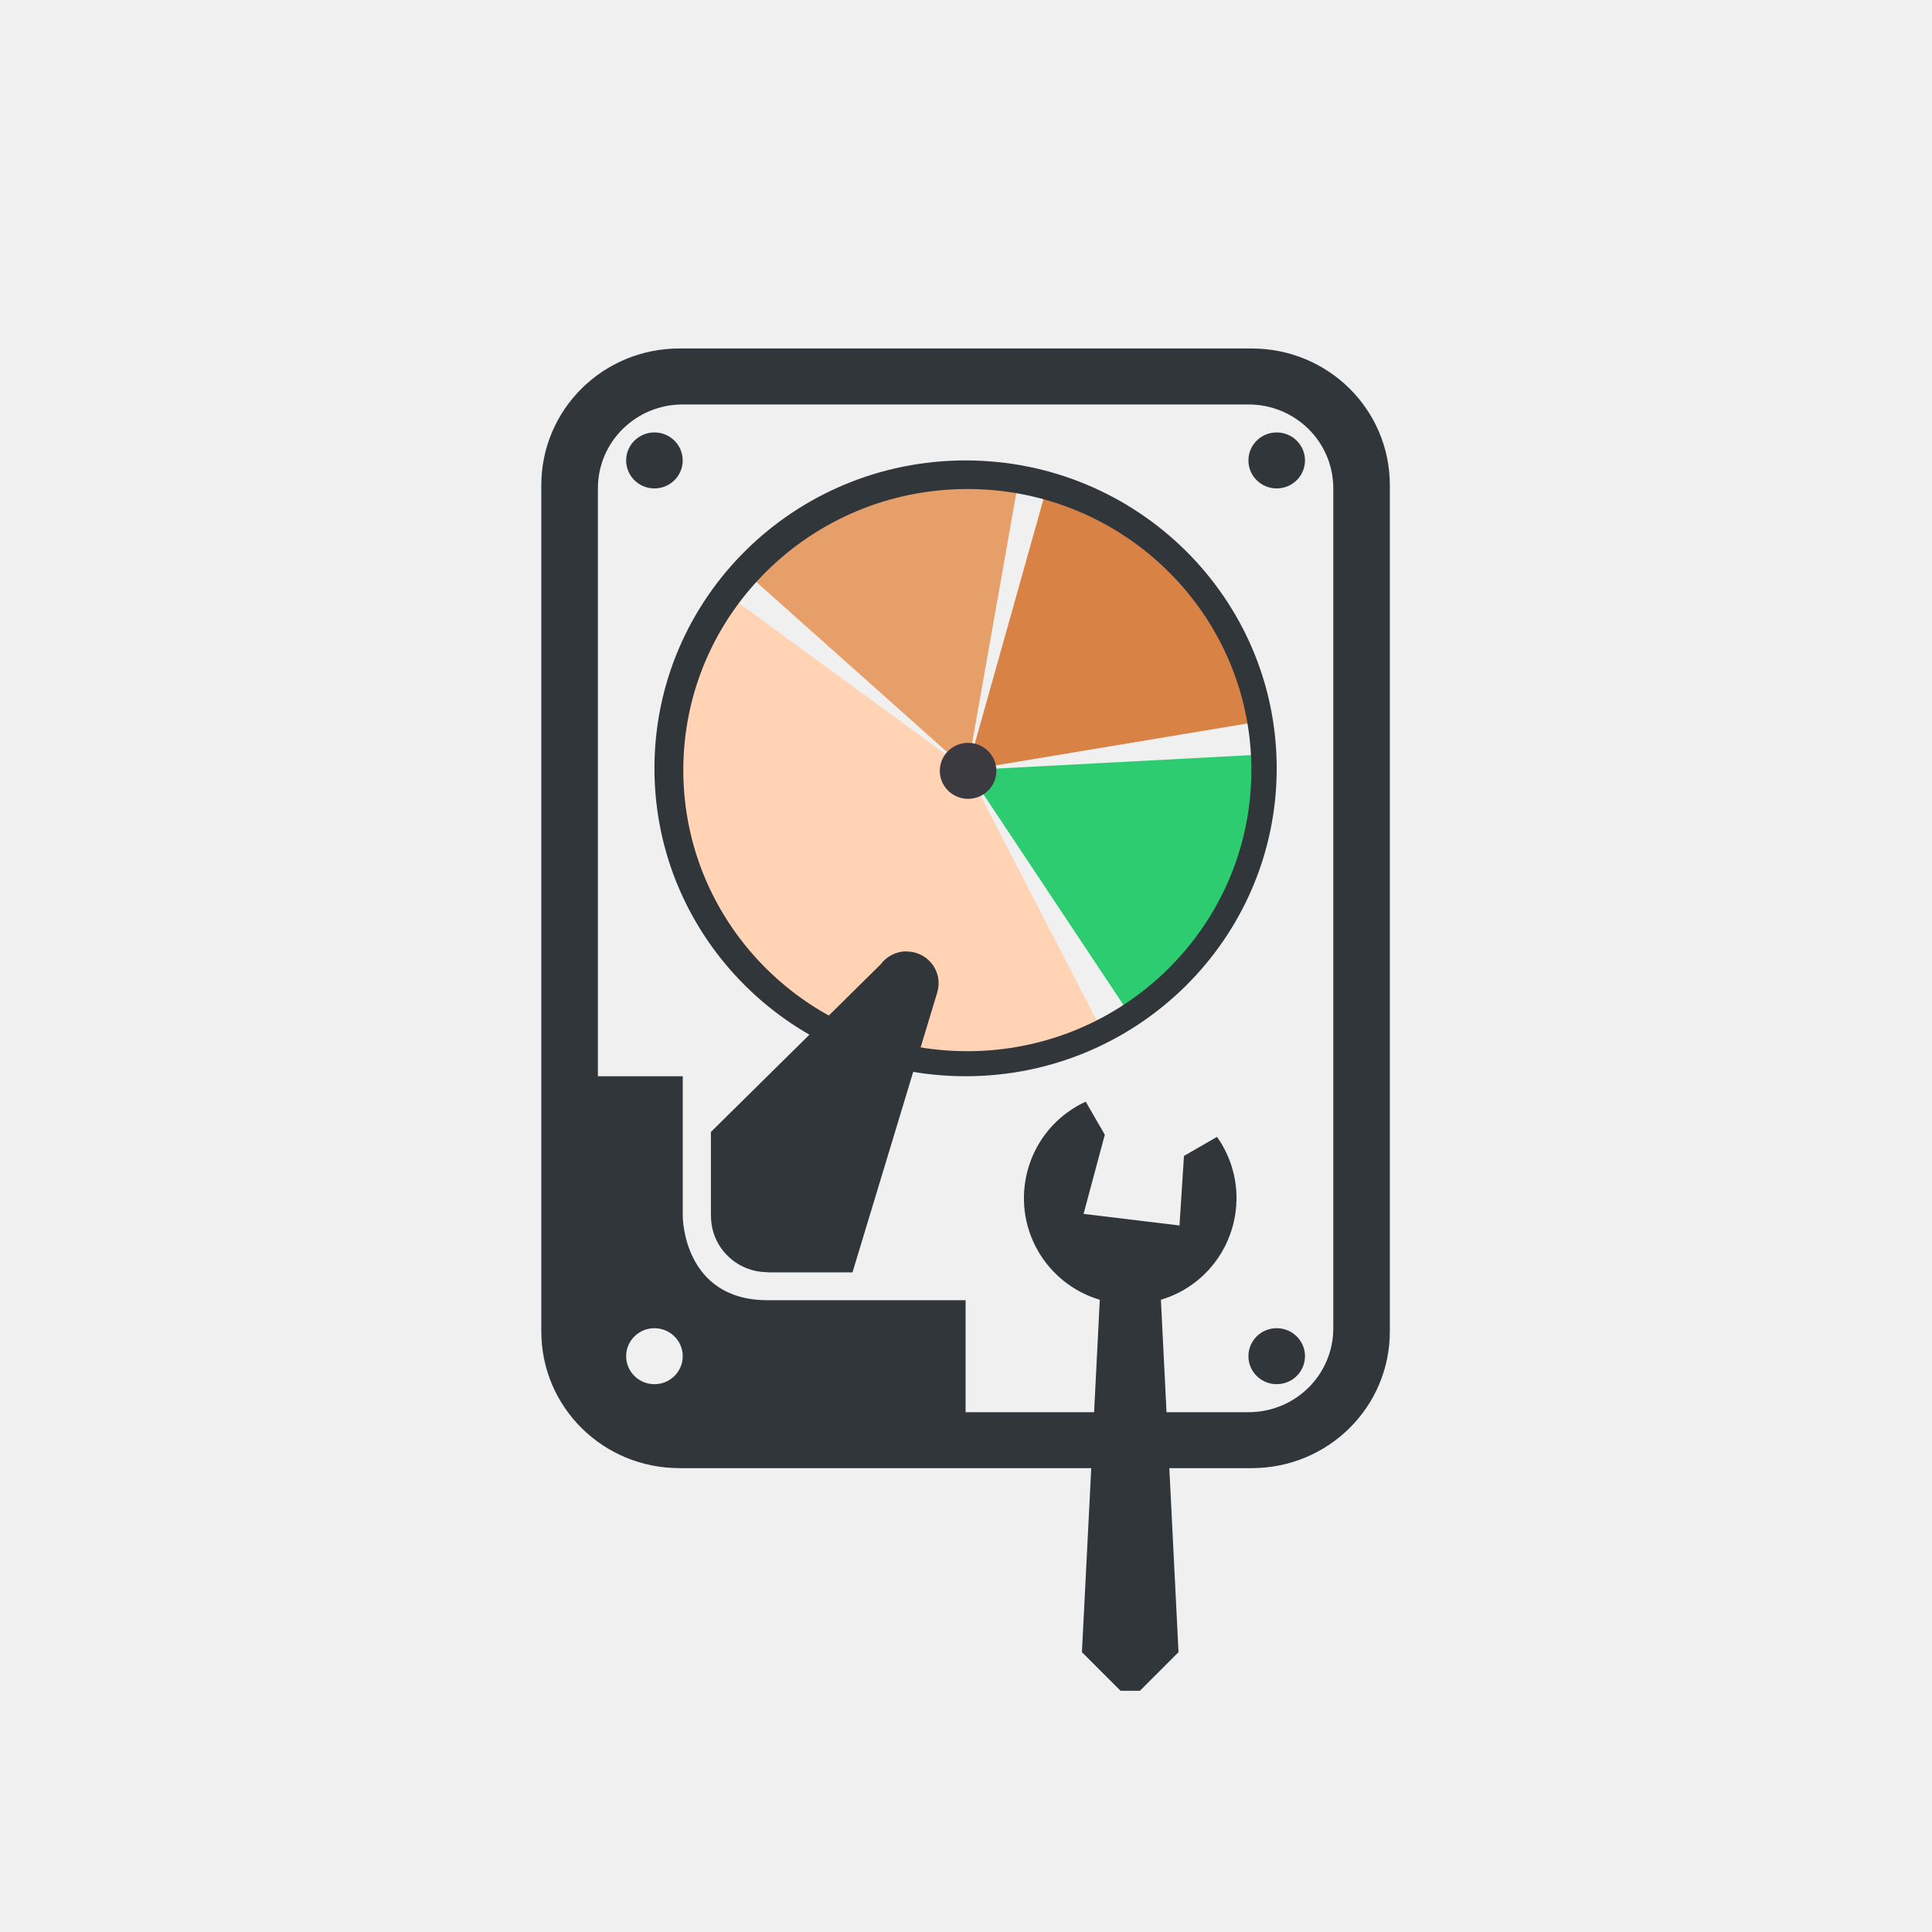
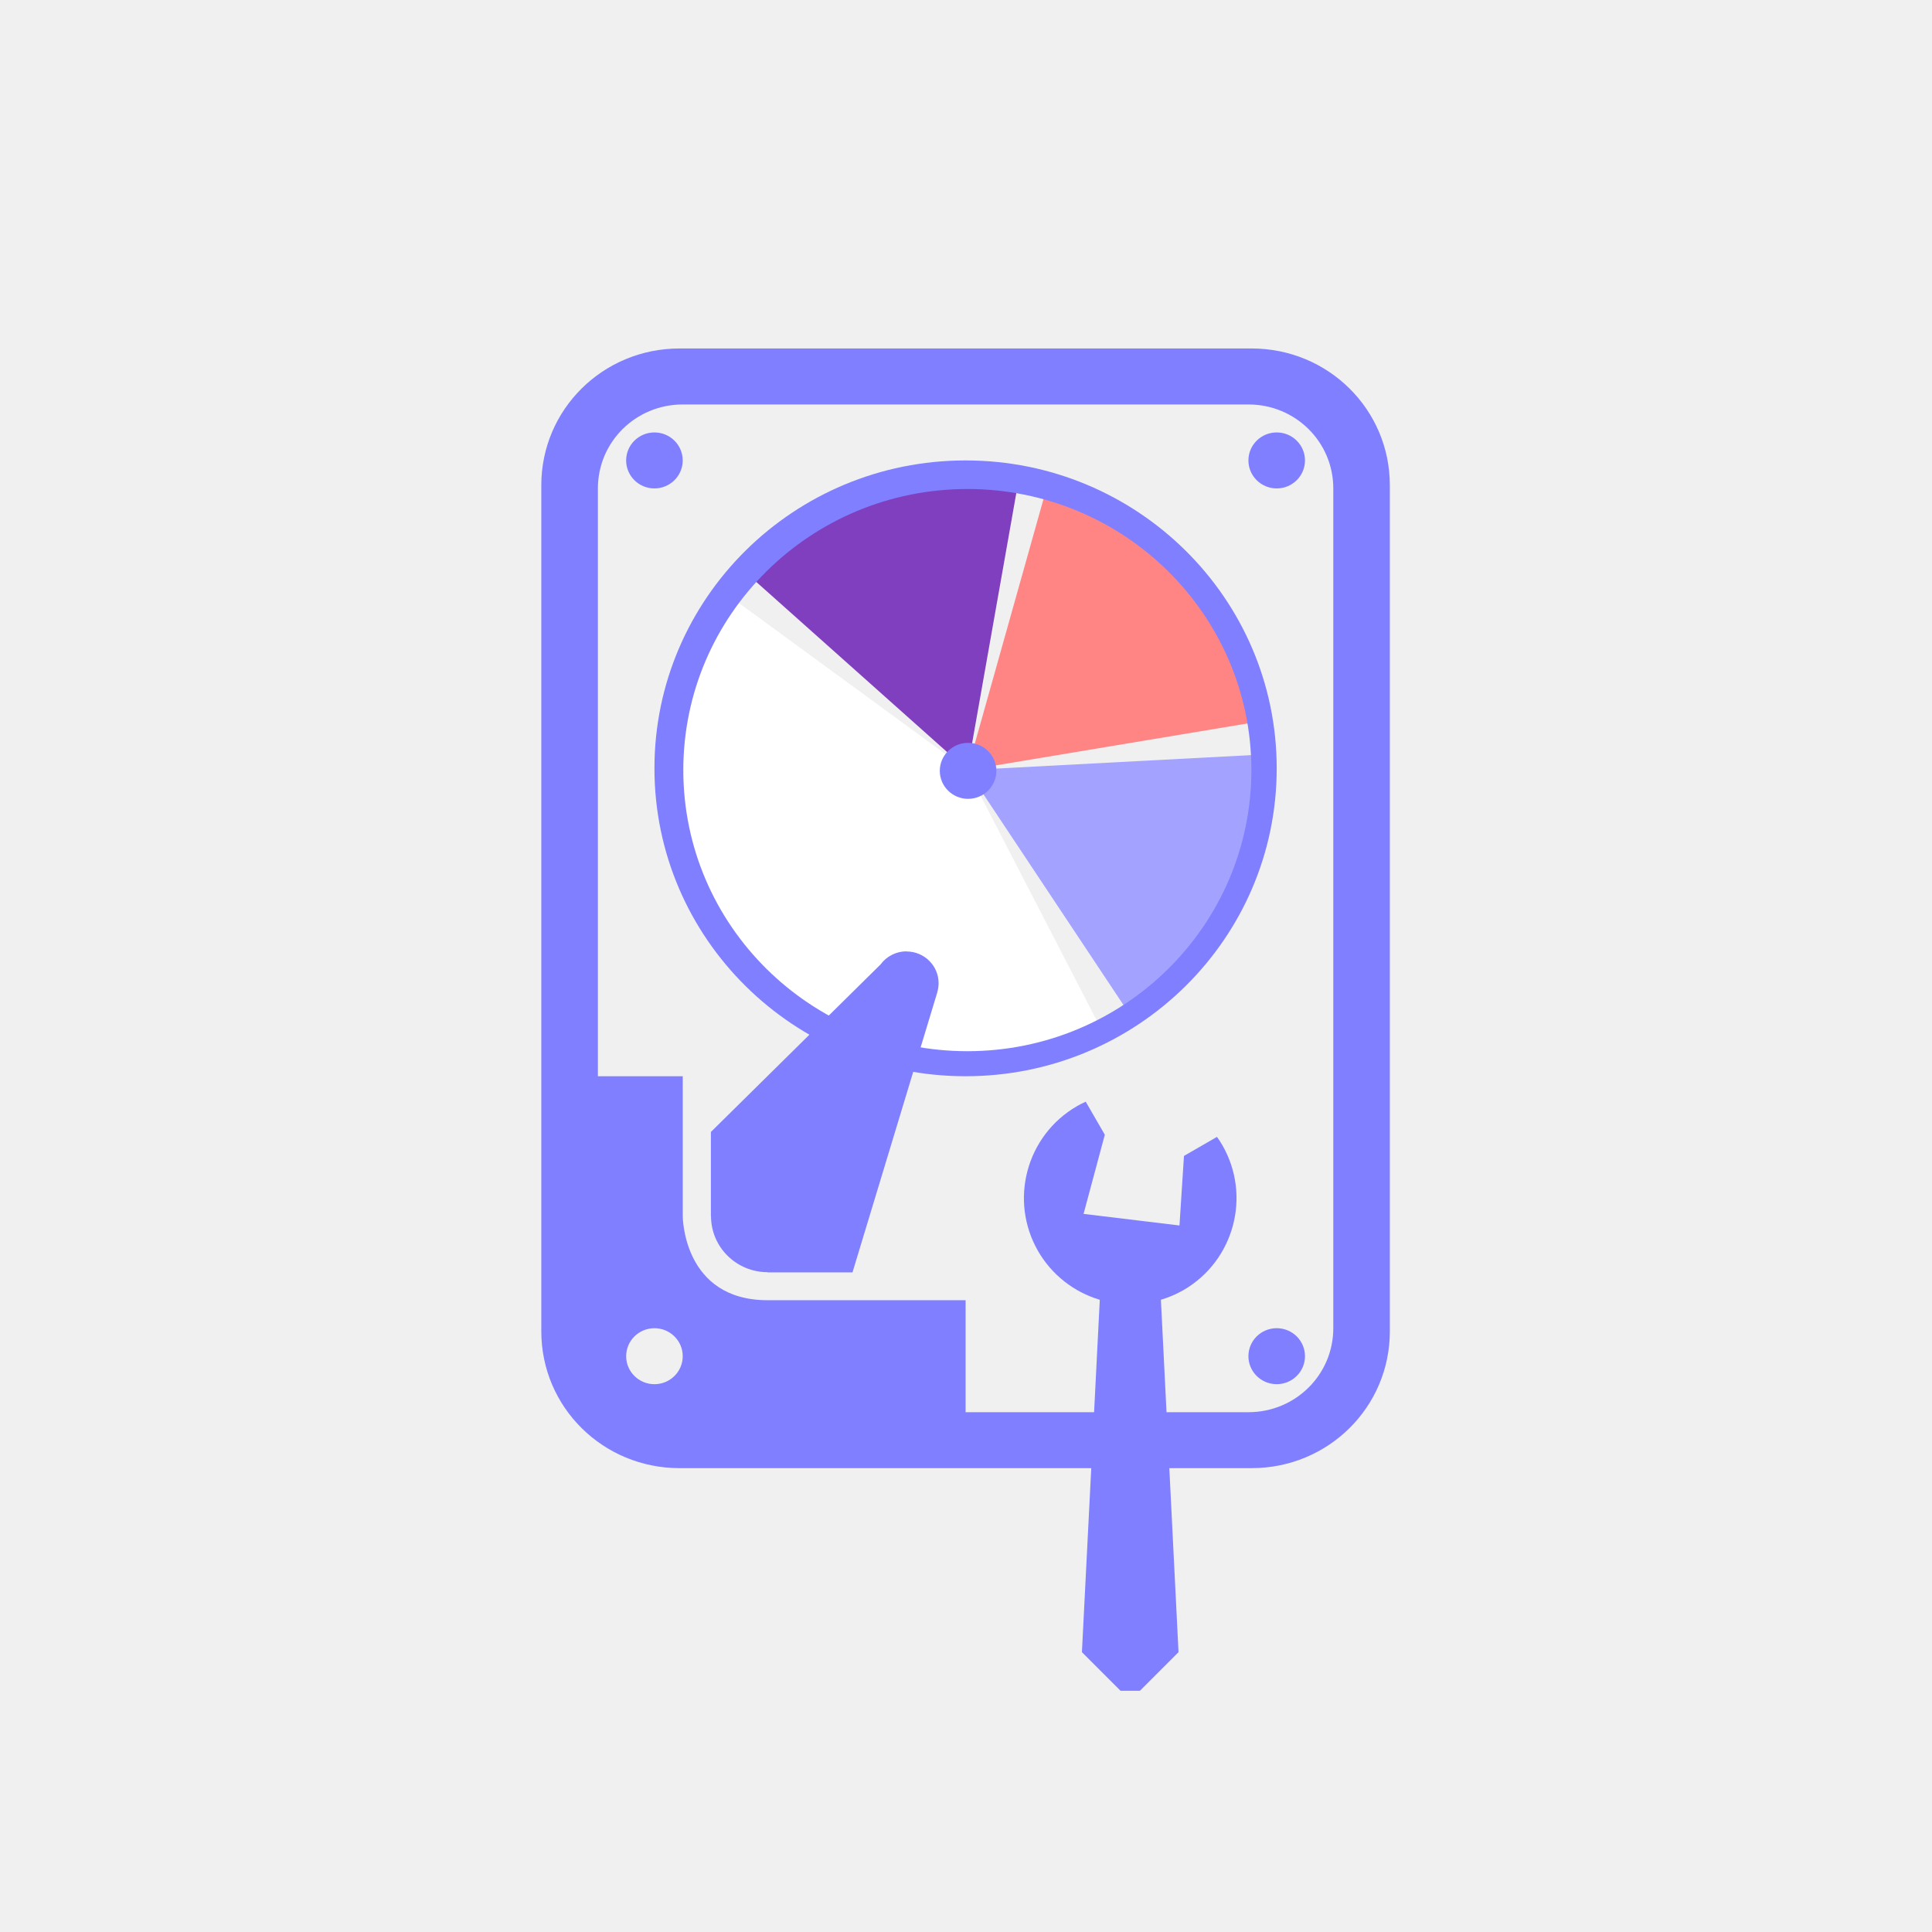
<svg xmlns="http://www.w3.org/2000/svg" width="100" height="100" viewBox="0 0 100 100" id="svg2" version="1.1">
  <defs id="defs4">
    <clipPath clipPathUnits="userSpaceOnUse" id="clipPath4376-6">
      <ellipse style="opacity:1;fill:#67a100;fill-opacity:1;stroke:none;stroke-width:2;stroke-miterlimit:4;stroke-dasharray:none;stroke-opacity:1" id="ellipse4378-8" cx="50" cy="992.862" rx="21" ry="20.5" />
    </clipPath>
    <clipPath clipPathUnits="userSpaceOnUse" id="clipPath4382-2">
      <ellipse style="opacity:1;fill:#67a100;fill-opacity:1;stroke:none;stroke-width:2;stroke-miterlimit:4;stroke-dasharray:none;stroke-opacity:1" id="ellipse4384-3" cx="50" cy="992.862" rx="21" ry="21.5" />
    </clipPath>
    <clipPath clipPathUnits="userSpaceOnUse" id="clipPath4394-6">
      <circle style="opacity:1;fill:#67a100;fill-opacity:1;stroke:none;stroke-width:2;stroke-miterlimit:4;stroke-dasharray:none;stroke-opacity:1" id="circle4396-1" cx="50" cy="992.362" r="21" />
    </clipPath>
    <clipPath clipPathUnits="userSpaceOnUse" id="clipPath4388-9">
      <circle style="opacity:1;fill:#67a100;fill-opacity:1;stroke:none;stroke-width:2;stroke-miterlimit:4;stroke-dasharray:none;stroke-opacity:1" id="circle4390-9" cx="50" cy="992.362" r="21" />
    </clipPath>
    <clipPath clipPathUnits="userSpaceOnUse" id="clipPath4382-6">
      <ellipse style="opacity:1;fill:#67a100;fill-opacity:1;stroke:none;stroke-width:2;stroke-miterlimit:4;stroke-dasharray:none;stroke-opacity:1" id="ellipse4384-7" cx="50" cy="992.862" rx="21" ry="21.5" />
    </clipPath>
    <clipPath clipPathUnits="userSpaceOnUse" id="clipPath4394-1">
      <circle style="opacity:1;fill:#67a100;fill-opacity:1;stroke:none;stroke-width:2;stroke-miterlimit:4;stroke-dasharray:none;stroke-opacity:1" id="circle4396-7" cx="50" cy="992.362" r="21" />
    </clipPath>
    <clipPath clipPathUnits="userSpaceOnUse" id="clipPath4388-6">
      <circle style="opacity:1;fill:#67a100;fill-opacity:1;stroke:none;stroke-width:2;stroke-miterlimit:4;stroke-dasharray:none;stroke-opacity:1" id="circle4390-1" cx="50" cy="992.362" r="21" />
    </clipPath>
    <clipPath clipPathUnits="userSpaceOnUse" id="clipPath4376-1">
      <ellipse style="opacity:1;fill:#67a100;fill-opacity:1;stroke:none;stroke-width:2;stroke-miterlimit:4;stroke-dasharray:none;stroke-opacity:1" id="ellipse4378-3" cx="50" cy="992.862" rx="21" ry="20.5" />
    </clipPath>
    <clipPath clipPathUnits="userSpaceOnUse" id="clipPath4955">
      <rect style="opacity:1;fill:#f33600;fill-opacity:1;stroke:none;stroke-width:2.8;stroke-linejoin:round;stroke-miterlimit:4;stroke-dasharray:none;stroke-opacity:1" id="rect4957" width="60" height="25" x="20" y="990.362" ry="3" />
    </clipPath>
    <clipPath clipPathUnits="userSpaceOnUse" id="clipPath4962">
      <circle style="opacity:1;fill:#f33600;fill-opacity:1;stroke:none;stroke-width:2.8;stroke-linejoin:round;stroke-miterlimit:4;stroke-dasharray:none;stroke-opacity:1" id="circle4964" cx="50" cy="44" r="15" />
    </clipPath>
  </defs>
  <g id="layer1" transform="translate(0,-952.3622)">
-     <path style="fill:none;fill-rule:evenodd;stroke:#000000;stroke-width:1px;stroke-linecap:butt;stroke-linejoin:miter;stroke-opacity:1" d="m -600,752.362 0,0" id="path4763" />
+     <path style="fill:none;fill-rule:evenodd;stroke:#000000;stroke-width:1px;stroke-linecap:butt;stroke-linejoin:miter;stroke-opacity:1" d="m -600,752.362 v 0" id="path4763" />
    <g id="g4223">
-       <path transform="matrix(0.7350796,0,0,0.7274663,13.31575,270.3128)" clip-path="none" id="path4358" d="m 50,992.362 5.677,-20.416 8.206,4.682 4.258,5.334 2.574,6.914 z" style="fill:#d98246;fill-opacity:1;fill-rule:evenodd;stroke:none;stroke-width:1px;stroke-linecap:butt;stroke-linejoin:miter;stroke-opacity:1" />
-       <path transform="matrix(0.7350796,0,0,0.7274663,13.31575,270.3128)" clip-path="none" id="path4360" d="m 50,992.362 3.677,-21.023 -10.523,1.061 -8.788,5.878 z" style="fill:#e69f69;fill-opacity:1;fill-rule:evenodd;stroke:none;stroke-width:1px;stroke-linecap:butt;stroke-linejoin:miter;stroke-opacity:1" />
-       <path transform="matrix(0.7350796,0,0,0.7274663,13.31575,270.3128)" clip-path="none" id="path4362" d="m 50,992.362 -17.212,-12.719 -3.76,10.962 2.541,12.271 4.918,5.481 12.573,5.149 10.497,-2.453 z" style="opacity:1;fill:#ffd3b4;fill-opacity:1;fill-rule:evenodd;stroke:none;stroke-width:1px;stroke-linecap:butt;stroke-linejoin:miter;stroke-opacity:1" />
-       <path transform="matrix(0.7350796,0,0,0.7274663,13.31575,270.3128)" clip-path="none" id="path4364" d="m 50,992.362 11.677,17.752 7.573,-8.818 1.744,-10.056 z" style="fill:#2ecc71;fill-opacity:1;fill-rule:evenodd;stroke:none;stroke-width:1px;stroke-linecap:butt;stroke-linejoin:miter;stroke-opacity:1" />
-       <path style="opacity:1;fill:#31363b;fill-opacity:1;stroke:none;stroke-width:2;stroke-miterlimit:4;stroke-dasharray:none;stroke-opacity:1" d="m 49.978,976.194 a 16.104,15.938 0 0 0 -16.104,15.937 16.104,15.938 0 0 0 16.104,15.937 16.104,15.938 0 0 0 16.104,-15.937 16.104,15.938 0 0 0 -16.104,-15.937 z m 0.092,1.479 A 14.702,14.549 0 0 1 64.771,992.223 14.702,14.549 0 0 1 50.07,1006.772 14.702,14.549 0 0 1 35.368,992.223 14.702,14.549 0 0 1 50.07,977.674 Z" id="path4205-5" />
-       <path id="rect4196-3" d="m 35.172,970.399 c -3.964,0 -7.154,3.158 -7.154,7.08 l 0,43.794 c 0,3.923 3.191,7.08 7.154,7.08 l 29.612,0 c 3.964,0 7.154,-3.158 7.154,-7.08 l 0,-43.794 c 0,-3.923 -3.191,-7.08 -7.154,-7.08 l -29.612,0 z m 0.166,2.898 29.281,0 c 2.433,0 4.392,1.939 4.392,4.347 l 0,43.466 c 0,2.408 -1.959,4.347 -4.392,4.347 l -14.64,0 0,-5.796 -4.392,0 -5.856,0 c -4.392,0 -4.392,-4.347 -4.392,-4.347 l 0,-7.244 -1.464,0 -2.928,0 0,-30.426 c 0,-2.408 1.959,-4.347 4.392,-4.347 z m -1.464,47.813 a 1.464,1.449 0 0 1 1.464,1.449 1.464,1.449 0 0 1 -1.464,1.449 1.464,1.449 0 0 1 -1.464,-1.449 1.464,1.449 0 0 1 1.464,-1.449 z" style="opacity:1;fill:#31363b;fill-opacity:1;stroke:none;stroke-width:2;stroke-miterlimit:4;stroke-dasharray:none;stroke-opacity:1" />
-       <ellipse ry="1.449" rx="1.464" cy="976.194" cx="33.873" id="path4212-4" style="opacity:1;fill:#31363b;fill-opacity:1;stroke:none;stroke-width:2;stroke-miterlimit:4;stroke-dasharray:none;stroke-opacity:1" />
-       <ellipse ry="1.449" rx="1.464" cy="976.194" cx="66.082" id="path4214-4" style="opacity:1;fill:#31363b;fill-opacity:1;stroke:none;stroke-width:2;stroke-miterlimit:4;stroke-dasharray:none;stroke-opacity:1" />
-       <ellipse ry="1.449" rx="1.464" cy="992.261" cx="50.108" id="path4216-6" style="opacity:1;fill:#3b3a40;fill-opacity:1;stroke:none;stroke-width:2;stroke-miterlimit:4;stroke-dasharray:none;stroke-opacity:1" />
-       <path id="path4224-1" d="m 46.924,1001.603 a 1.66,1.643 0 0 0 -1.344,0.676 l -8.784,8.673 0,2.917 0,1.449 0.006,0 a 2.928,2.898 0 0 0 2.922,2.892 l 0,0.01 1.464,0 2.937,0 4.389,-14.494 -0.003,0 a 1.66,1.643 0 0 0 0.071,-0.475 1.66,1.643 0 0 0 -1.658,-1.641 z" style="opacity:1;fill:#31363b;fill-opacity:1;stroke:none;stroke-width:2;stroke-miterlimit:4;stroke-dasharray:none;stroke-opacity:1" />
-       <ellipse ry="1.449" rx="1.464" cy="1022.558" cx="66.082" id="path4231-2" style="opacity:1;fill:#31363b;fill-opacity:1;stroke:none;stroke-width:2;stroke-miterlimit:4;stroke-dasharray:none;stroke-opacity:1" />
-       <path id="path5232" d="m 56.195,1009.386 a 5.5,5.5 0 0 0 -0.445,0.227 5.5,5.5 0 0 0 -2.014,7.514 5.5,5.5 0 0 0 3.189,2.512 L 56,1037.877 l 2,2 1,0 2,-2 -0.912,-18.24 a 5.5,5.5 0 0 0 1.162,-0.496 5.5,5.5 0 0 0 2.014,-7.514 5.5,5.5 0 0 0 -0.273,-0.42 l -1.709,0.986 -0.232,3.6 -4.965,-0.6 1.1,-4.098 -0.988,-1.709 z" style="fill:#31363b;fill-opacity:1;fill-rule:evenodd;stroke:none;stroke-width:1px;stroke-linecap:butt;stroke-linejoin:miter;stroke-opacity:1" />
+       <path transform="matrix(0.7350796,0,0,0.7274663,13.31575,270.3128)" clip-path="none" id="path4358" d="m 50,992.362 5.677,-20.416 8.206,4.682 4.258,5.334 2.574,6.914 z" style="fill:#ff8585;fill-opacity:1;fill-rule:evenodd;stroke:none;stroke-width:1px;stroke-linecap:butt;stroke-linejoin:miter;stroke-opacity:1" />
+       <path transform="matrix(0.7350796,0,0,0.7274663,13.31575,270.3128)" clip-path="none" id="path4360" d="m 50,992.362 3.677,-21.023 -10.523,1.061 -8.788,5.878 z" style="fill:#7f3fbf;fill-opacity:1;fill-rule:evenodd;stroke:none;stroke-width:1px;stroke-linecap:butt;stroke-linejoin:miter;stroke-opacity:1" />
+       <path transform="matrix(0.7350796,0,0,0.7274663,13.31575,270.3128)" clip-path="none" id="path4362" d="m 50,992.362 -17.212,-12.719 -3.76,10.962 2.541,12.271 4.918,5.481 12.573,5.149 10.497,-2.453 z" style="opacity:1;fill:#ffffff;fill-opacity:1;fill-rule:evenodd;stroke:none;stroke-width:1px;stroke-linecap:butt;stroke-linejoin:miter;stroke-opacity:1" />
+       <path transform="matrix(0.7350796,0,0,0.7274663,13.31575,270.3128)" clip-path="none" id="path4364" d="m 50,992.362 11.677,17.752 7.573,-8.818 1.744,-10.056 z" style="fill:#a3a3ff;fill-opacity:1;fill-rule:evenodd;stroke:none;stroke-width:1px;stroke-linecap:butt;stroke-linejoin:miter;stroke-opacity:1" />
+       <path style="opacity:1;fill:#7f7fff;fill-opacity:1;stroke:none;stroke-width:2;stroke-miterlimit:4;stroke-dasharray:none;stroke-opacity:1" d="m 49.978,976.194 a 16.104,15.938 0 0 0 -16.104,15.937 16.104,15.938 0 0 0 16.104,15.937 16.104,15.938 0 0 0 16.104,-15.937 16.104,15.938 0 0 0 -16.104,-15.937 z m 0.092,1.479 A 14.702,14.549 0 0 1 64.771,992.223 14.702,14.549 0 0 1 50.07,1006.772 14.702,14.549 0 0 1 35.368,992.223 14.702,14.549 0 0 1 50.07,977.674 Z" id="path4205-5" />
+       <path id="rect4196-3" d="m 35.172,970.399 c -3.964,0 -7.154,3.158 -7.154,7.08 l 0,43.794 c 0,3.923 3.191,7.08 7.154,7.08 l 29.612,0 c 3.964,0 7.154,-3.158 7.154,-7.08 l 0,-43.794 c 0,-3.923 -3.191,-7.08 -7.154,-7.08 l -29.612,0 z m 0.166,2.898 29.281,0 c 2.433,0 4.392,1.939 4.392,4.347 l 0,43.466 c 0,2.408 -1.959,4.347 -4.392,4.347 l -14.64,0 0,-5.796 -4.392,0 -5.856,0 c -4.392,0 -4.392,-4.347 -4.392,-4.347 l 0,-7.244 -1.464,0 -2.928,0 0,-30.426 c 0,-2.408 1.959,-4.347 4.392,-4.347 z m -1.464,47.813 a 1.464,1.449 0 0 1 1.464,1.449 1.464,1.449 0 0 1 -1.464,1.449 1.464,1.449 0 0 1 -1.464,-1.449 1.464,1.449 0 0 1 1.464,-1.449 z" style="opacity:1;fill:#7f7fff;fill-opacity:1;stroke:none;stroke-width:2;stroke-miterlimit:4;stroke-dasharray:none;stroke-opacity:1" />
+       <ellipse ry="1.449" rx="1.464" cy="976.194" cx="33.873" id="path4212-4" style="opacity:1;fill:#7f7fff;fill-opacity:1;stroke:none;stroke-width:2;stroke-miterlimit:4;stroke-dasharray:none;stroke-opacity:1" />
+       <ellipse ry="1.449" rx="1.464" cy="976.194" cx="66.082" id="path4214-4" style="opacity:1;fill:#7f7fff;fill-opacity:1;stroke:none;stroke-width:2;stroke-miterlimit:4;stroke-dasharray:none;stroke-opacity:1" />
+       <ellipse ry="1.449" rx="1.464" cy="992.261" cx="50.108" id="path4216-6" style="opacity:1;fill:#7f7fff;fill-opacity:1;stroke:none;stroke-width:2;stroke-miterlimit:4;stroke-dasharray:none;stroke-opacity:1" />
+       <path id="path4224-1" d="m 46.924,1001.603 a 1.66,1.643 0 0 0 -1.344,0.676 l -8.784,8.673 0,2.917 0,1.449 0.006,0 a 2.928,2.898 0 0 0 2.922,2.892 l 0,0.01 1.464,0 2.937,0 4.389,-14.494 -0.003,0 a 1.66,1.643 0 0 0 0.071,-0.475 1.66,1.643 0 0 0 -1.658,-1.641 z" style="opacity:1;fill:#7f7fff;fill-opacity:1;stroke:none;stroke-width:2;stroke-miterlimit:4;stroke-dasharray:none;stroke-opacity:1" />
+       <ellipse ry="1.449" rx="1.464" cy="1022.558" cx="66.082" id="path4231-2" style="opacity:1;fill:#7f7fff;fill-opacity:1;stroke:none;stroke-width:2;stroke-miterlimit:4;stroke-dasharray:none;stroke-opacity:1" />
+       <path id="path5232" d="m 56.195,1009.386 a 5.5,5.5 0 0 0 -0.445,0.227 5.5,5.5 0 0 0 -2.014,7.514 5.5,5.5 0 0 0 3.189,2.512 L 56,1037.877 l 2,2 1,0 2,-2 -0.912,-18.24 a 5.5,5.5 0 0 0 1.162,-0.496 5.5,5.5 0 0 0 2.014,-7.514 5.5,5.5 0 0 0 -0.273,-0.42 l -1.709,0.986 -0.232,3.6 -4.965,-0.6 1.1,-4.098 -0.988,-1.709 z" style="fill:#7f7fff;fill-opacity:1;fill-rule:evenodd;stroke:none;stroke-width:1px;stroke-linecap:butt;stroke-linejoin:miter;stroke-opacity:1" />
    </g>
  </g>
</svg>
